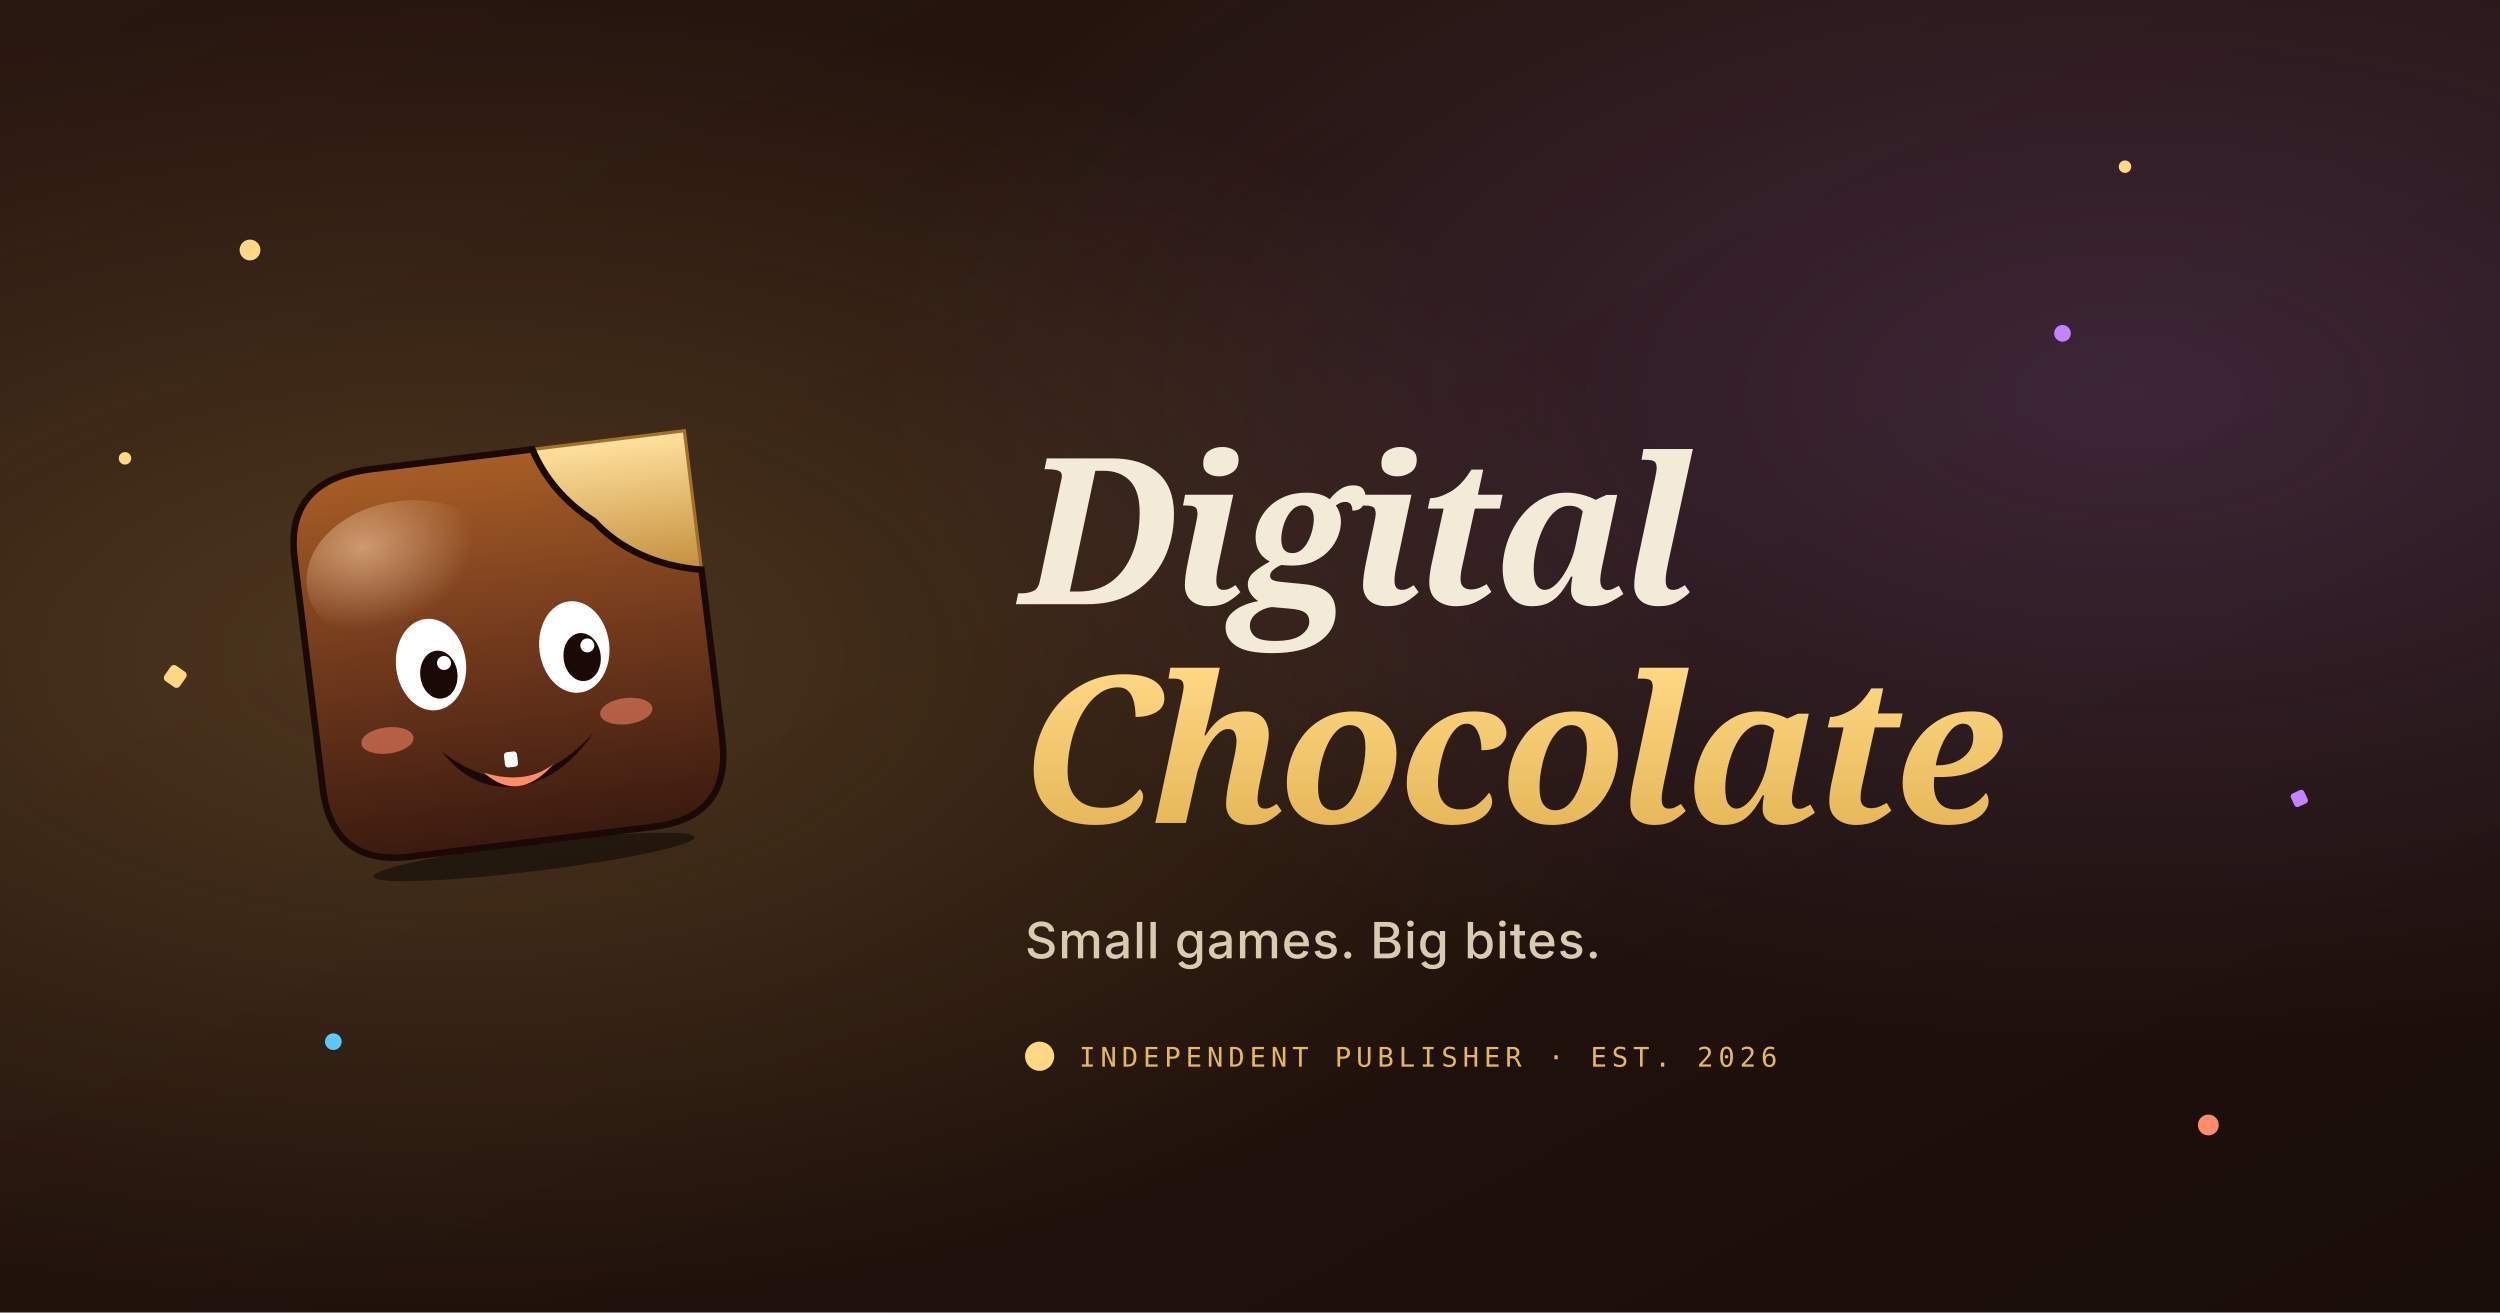
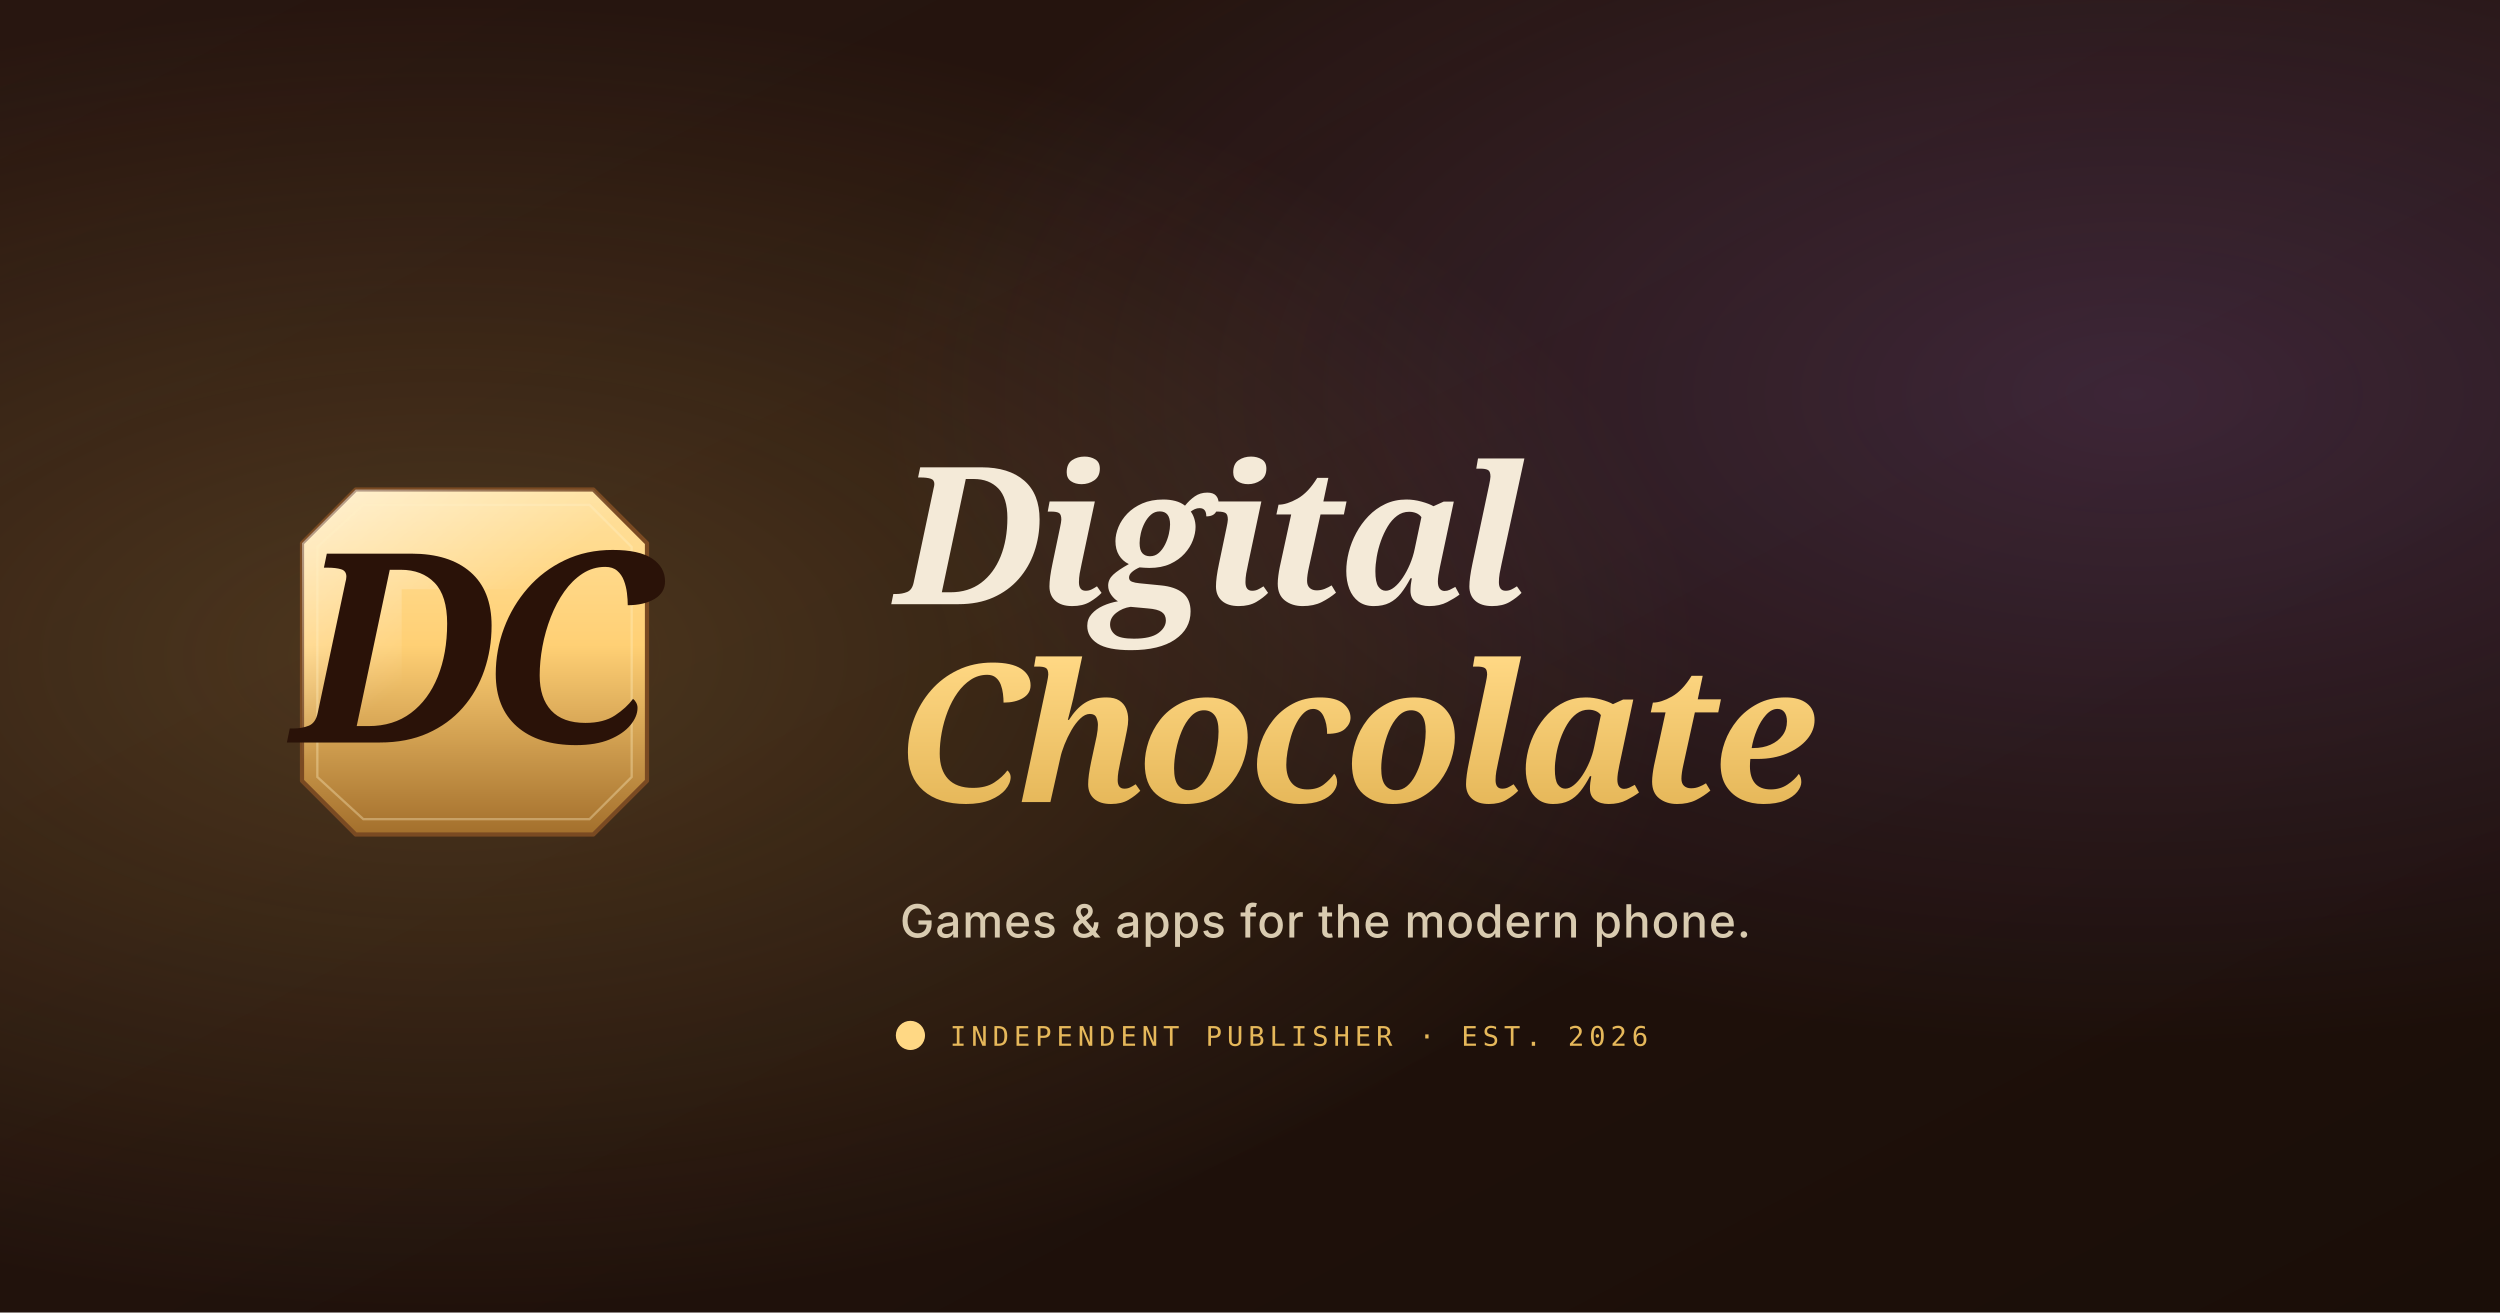
<svg xmlns="http://www.w3.org/2000/svg" viewBox="0 0 1200 630">
  <defs>
    <linearGradient id="bg" x1="0" y1="0" x2="1" y2="1">
      <stop offset="0" stop-color="#281610" />
      <stop offset="1" stop-color="#1A0E08" />
    </linearGradient>
    <radialGradient id="glowGold" cx="0.18" cy="0.5" r="0.5">
      <stop offset="0" stop-color="#E6B85A" stop-opacity="0.22" />
      <stop offset="1" stop-color="#E6B85A" stop-opacity="0" />
    </radialGradient>
    <radialGradient id="glowPurple" cx="0.85" cy="0.3" r="0.5">
      <stop offset="0" stop-color="#C084FF" stop-opacity="0.18" />
      <stop offset="1" stop-color="#C084FF" stop-opacity="0" />
    </radialGradient>
-     <linearGradient id="chocBody2" x1="0" y1="0" x2="0" y2="1">
-       <stop offset="0" stop-color="#A85D26" />
-       <stop offset="0.5" stop-color="#6F381C" />
-       <stop offset="1" stop-color="#3A1A0F" />
+     <linearGradient id="goldFace2" x1="0" y1="0" x2="0" y2="1">
+       <stop offset="0" stop-color="#FFE19E" />
+       <stop offset="0.45" stop-color="#FFD075" />
+       <stop offset="1" stop-color="#A36F2C" />
    </linearGradient>
-     <linearGradient id="caramel2" x1="0" y1="0" x2="0" y2="1">
-       <stop offset="0" stop-color="#FFE19E" />
-       <stop offset="1" stop-color="#C48F3C" />
+     <linearGradient id="gloss2" x1="0" y1="0" x2="0.7" y2="0.9">
+       <stop offset="0" stop-color="#FFFFFF" stop-opacity="0.55" />
+       <stop offset="0.55" stop-color="#FFFFFF" stop-opacity="0" />
    </linearGradient>
-     <radialGradient id="cheekGloss2" cx="0.3" cy="0.28" r="0.55">
-       <stop offset="0" stop-color="#FFD7B0" stop-opacity="0.55" />
-       <stop offset="1" stop-color="#FFD7B0" stop-opacity="0" />
-     </radialGradient>
    <linearGradient id="goldText" x1="0" y1="0" x2="0" y2="1">
      <stop offset="0" stop-color="#FFD884" />
      <stop offset="1" stop-color="#E6B85A" />
    </linearGradient>
  </defs>
  <rect width="1200" height="630" fill="url(#bg)" />
  <rect width="1200" height="630" fill="url(#glowGold)" />
  <rect width="1200" height="630" fill="url(#glowPurple)" />
-   <g>
-     <circle cx="120" cy="120" r="5" fill="#FFD884" />
-     <circle cx="990" cy="160" r="4" fill="#C084FF" />
-     <circle cx="160" cy="500" r="4" fill="#5CC8FF" />
-     <circle cx="1060" cy="540" r="5" fill="#FF8B6B" />
-     <rect x="80" y="320" width="9" height="9" rx="2" fill="#FFD884" transform="rotate(35 84 324)" />
-     <rect x="1100" y="380" width="7" height="7" rx="1.5" fill="#C084FF" transform="rotate(-25 1103 383)" />
-     <circle cx="60" cy="220" r="3" fill="#FFD884" />
-     <circle cx="1020" cy="80" r="3" fill="#FFD884" />
+   <g transform="translate(110, 200) scale(0.92)">
+     <path d="M 66 38 L 190 38 L 218 66 L 218 190 L 190 218 L 66 218 L 38 190 L 38 66 Z" fill="url(#goldFace2)" stroke="#7A4A22" stroke-width="2.2" stroke-linejoin="round" />
+     <path d="M 66 38 L 190 38 L 218 66 L 218 90 L 90 90 L 90 218 L 66 218 L 38 190 L 38 66 Z" fill="url(#gloss2)" />
+     <path d="M 70 46 L 188 46 L 210 68 L 210 188 L 188 210 L 70 210 L 46 188 L 46 68 Z" fill="none" stroke="#FFF1C6" stroke-opacity="0.35" stroke-width="1.2" />
+     <text x="128" y="170" text-anchor="middle" font-family="'Fraunces', 'Georgia', serif" font-style="italic" font-weight="900" font-size="138" letter-spacing="-9" fill="#2A1208">DC</text>
  </g>
-   <g transform="translate(110, 180) scale(1.05) rotate(-7 128 128)">
-     <ellipse cx="128" cy="221" rx="74" ry="6.5" fill="#000" opacity="0.45" />
-     <path d="M 150 36 L 220 36 L 220 100              C 200 96, 184 86, 174 72              C 162 62, 154 50, 150 36 Z" fill="url(#caramel2)" stroke="#A36F2C" stroke-width="1.5" />
-     <path d="M 76 36              L 150 36              C 154 50, 162 62, 174 72              C 184 86, 200 96, 220 100              L 220 178              Q 220 214, 184 214              L 72 214              Q 36 214, 36 178              L 36 72              Q 36 36, 76 36 Z" fill="url(#chocBody2)" stroke="#1A0907" stroke-width="3" />
-     <ellipse cx="86" cy="86" rx="46" ry="34" fill="url(#cheekGloss2)" />
-     <ellipse cx="92" cy="128" rx="16" ry="21" fill="#FFFFFF" />
-     <ellipse cx="95" cy="133" rx="8.5" ry="11" fill="#1A0907" />
-     <circle cx="98" cy="128" r="3.2" fill="#FFFFFF" />
-     <ellipse cx="158" cy="128" rx="16" ry="21" fill="#FFFFFF" />
-     <ellipse cx="161" cy="133" rx="8.5" ry="11" fill="#1A0907" />
-     <circle cx="164" cy="128" r="3.2" fill="#FFFFFF" />
-     <ellipse cx="68" cy="160" rx="12" ry="6" fill="#FF8B6B" opacity="0.55" />
-     <ellipse cx="178" cy="160" rx="12" ry="6" fill="#FF8B6B" opacity="0.55" />
-     <path d="M 92 168 Q 124 200, 162 168 Q 144 188, 124 188 Q 104 188, 92 168 Z" fill="#1A0907" />
-     <path d="M 110 180 Q 124 196, 142 180 Q 128 188, 110 180 Z" fill="#FF8B6B" />
-     <rect x="120" y="172" width="6" height="7" rx="1.5" fill="#FFFFFF" />
-   </g>
-   <text x="490" y="290" font-family="'Fraunces', 'Georgia', serif" font-style="italic" font-weight="800" font-size="98" letter-spacing="-3" fill="#F4EAD8">Digital</text>
-   <text x="490" y="395" font-family="'Fraunces', 'Georgia', serif" font-style="italic" font-weight="800" font-size="98" letter-spacing="-3" fill="url(#goldText)">Chocolate</text>
-   <text x="492" y="460" font-family="'Inter', 'Helvetica', sans-serif" font-weight="500" font-size="24" letter-spacing="0.5" fill="#D9CBB0">Small games. Big bites.</text>
-   <g transform="translate(492, 500)">
+   <text x="430" y="290" font-family="'Fraunces', 'Georgia', serif" font-style="italic" font-weight="800" font-size="92" letter-spacing="-3" fill="#F4EAD8">Digital</text>
+   <text x="430" y="385" font-family="'Fraunces', 'Georgia', serif" font-style="italic" font-weight="800" font-size="92" letter-spacing="-3" fill="url(#goldText)">Chocolate</text>
+   <text x="432" y="450" font-family="'Inter', 'Helvetica', sans-serif" font-weight="500" font-size="22" letter-spacing="0.5" fill="#D9CBB0">Games &amp; apps for the modern phone.</text>
+   <g transform="translate(430, 490)">
    <rect width="14" height="14" rx="7" fill="#FFD884" />
    <text x="26" y="12" font-family="'JetBrains Mono', 'Menlo', monospace" font-size="13" letter-spacing="2.4" fill="#E6B85A">INDEPENDENT PUBLISHER · EST. 2026</text>
  </g>
</svg>
